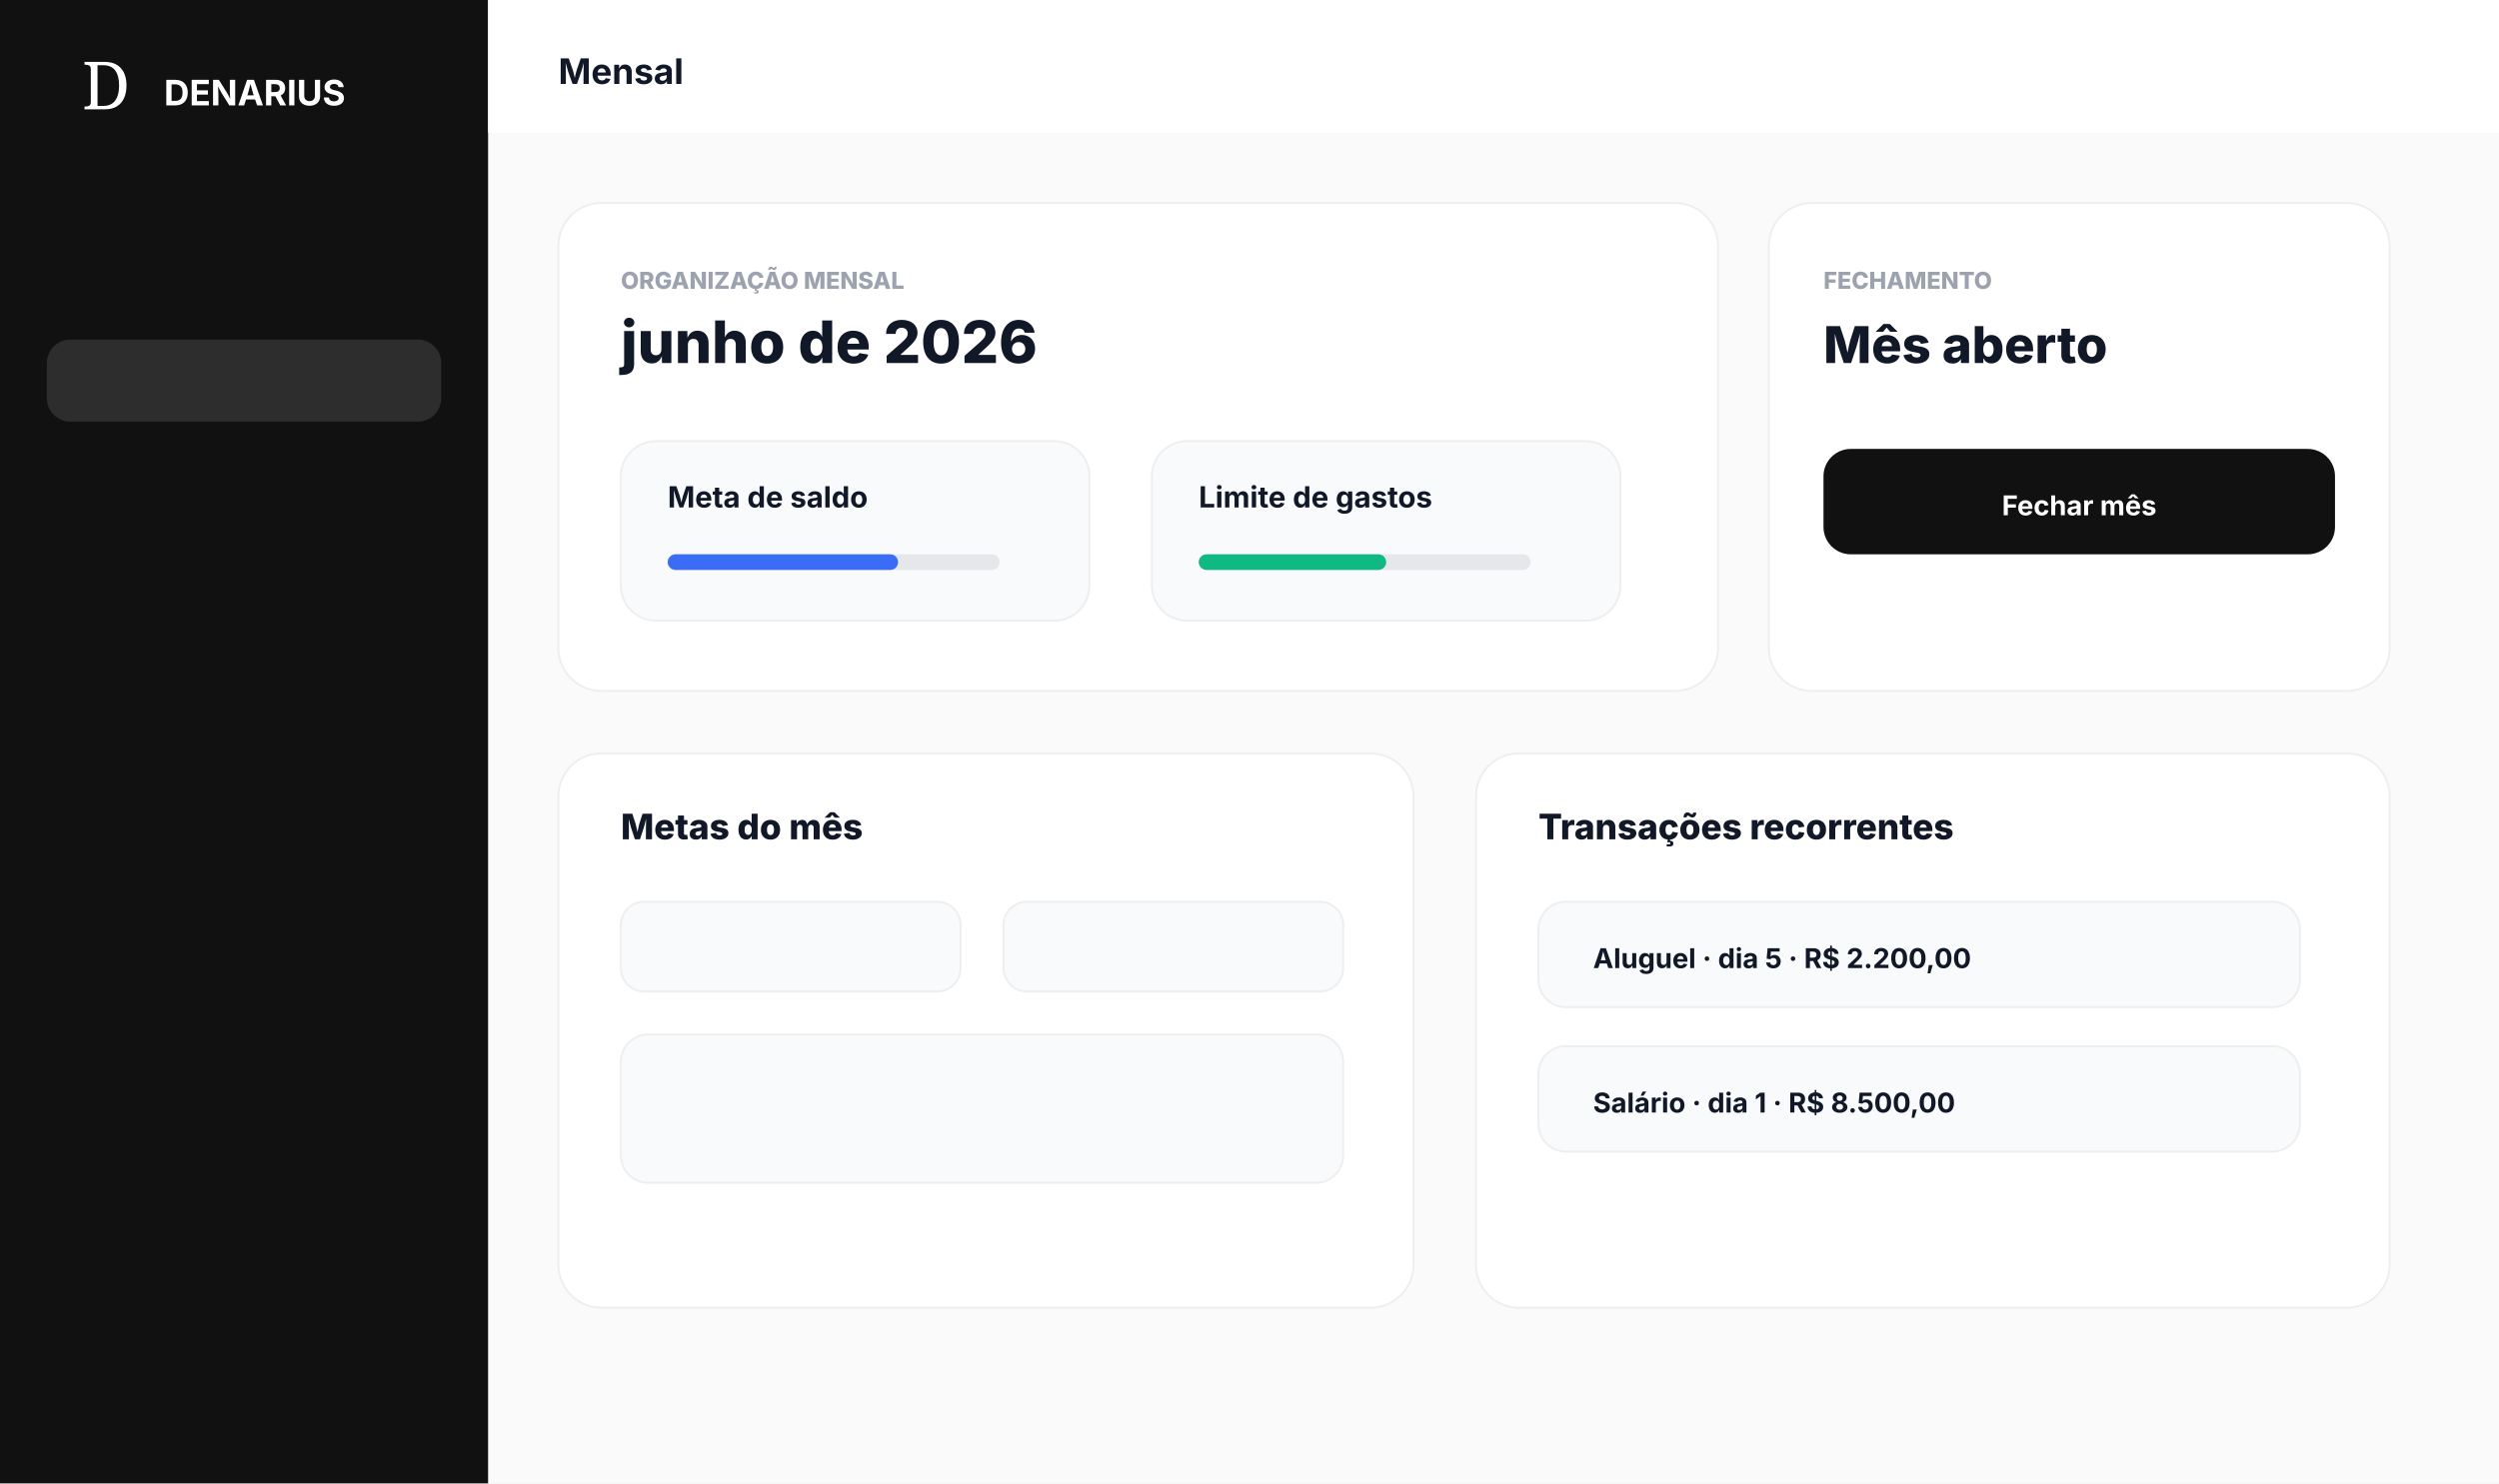
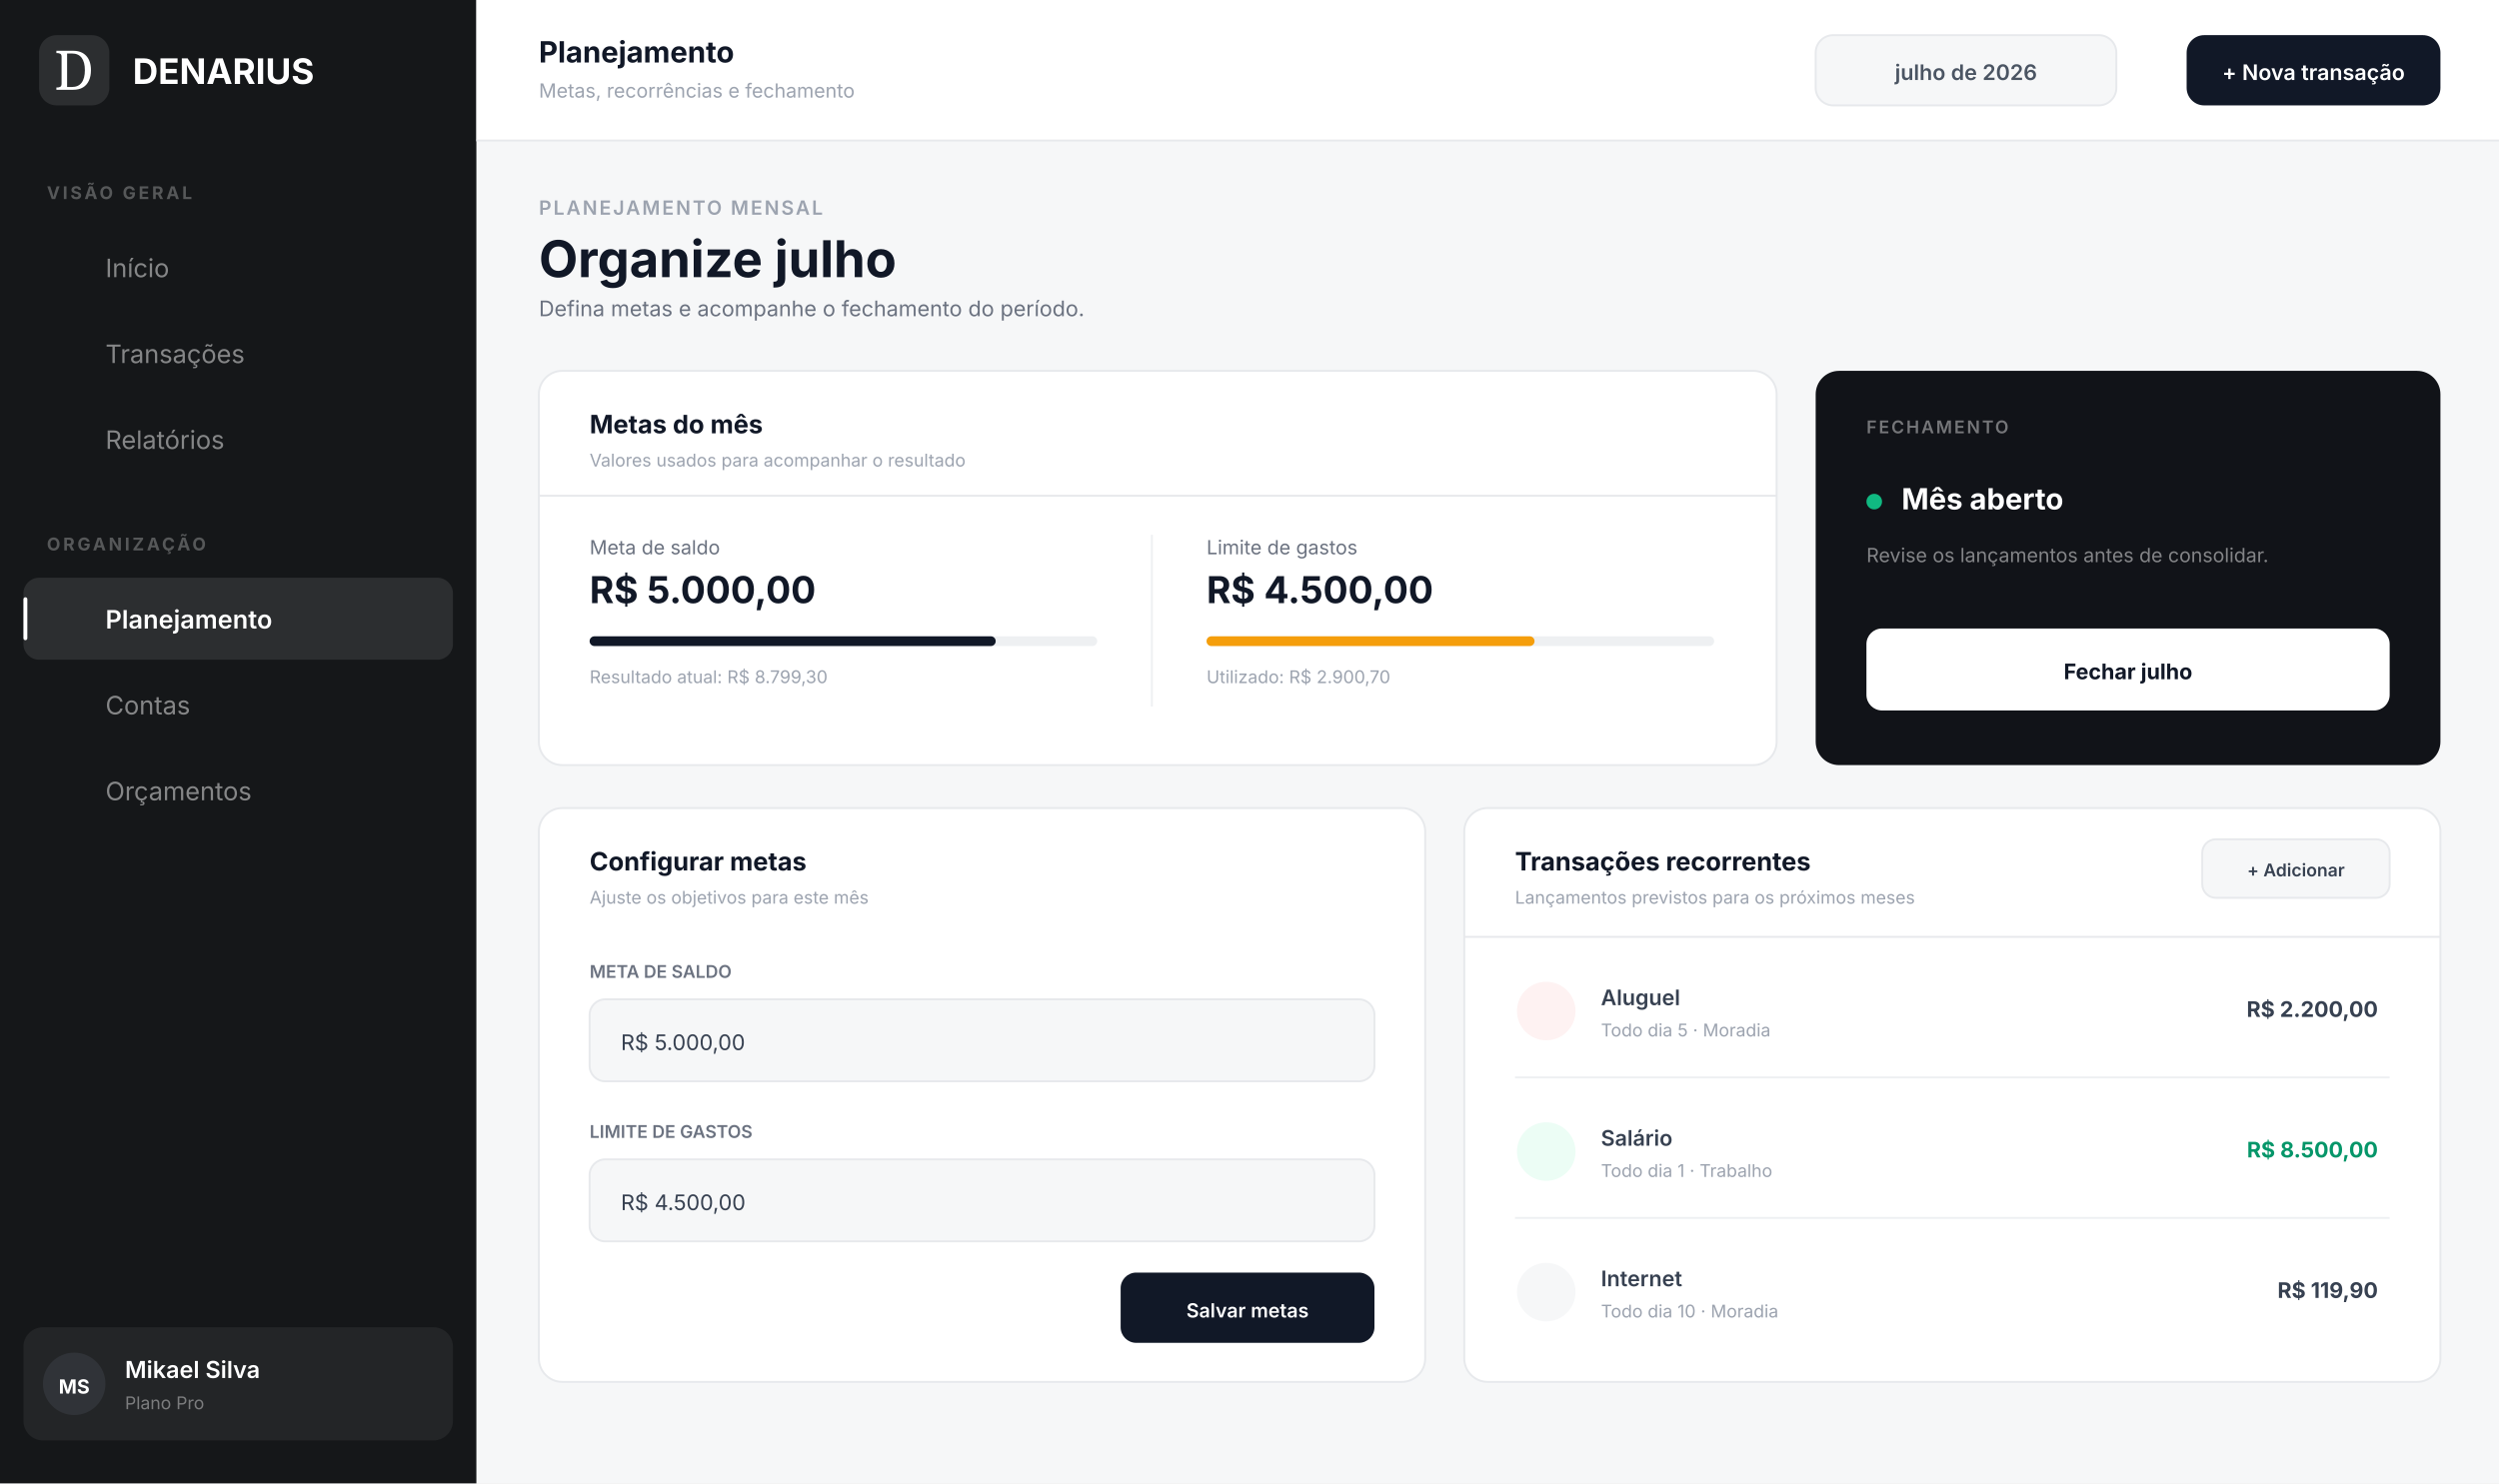
- <svg xmlns="http://www.w3.org/2000/svg" width="1280" height="760" viewBox="0 0 1280 760" fill="none">
-   <rect width="1280" height="760" fill="#fafafa" />
-   <rect width="250" height="760" fill="#111111" />
-   <text x="42" y="56" fill="#fff" font-family="Georgia,serif" font-size="34">D</text>
-   <text x="84" y="54" fill="#fff" font-family="Inter,Arial" font-size="18" font-weight="700">DENARIUS</text>
-   <rect x="24" y="174" width="202" height="42" rx="12" fill="#fff" fill-opacity=".12" />
-   <rect x="250" width="1030" height="68" fill="#ffffff" />
-   <text x="286" y="43" fill="#111827" font-family="Inter,Arial" font-size="18" font-weight="700">Mensal</text>
-   <rect x="286" y="104" width="594" height="250" rx="22" fill="#ffffff" stroke="#eeeeee" />
-   <text x="318" y="148" fill="#9ca3af" font-family="Inter,Arial" font-size="12" font-weight="800">ORGANIZAÇÃO MENSAL</text>
-   <text x="318" y="186" fill="#111827" font-family="Inter,Arial" font-size="30" font-weight="800">junho de 2026</text>
-   <rect x="318" y="226" width="240" height="92" rx="18" fill="#f8fafc" stroke="#eeeeee" />
-   <text x="342" y="260" fill="#111827" font-family="Inter,Arial" font-size="15" font-weight="700">Meta de saldo</text>
-   <rect x="342" y="284" width="170" height="8" rx="4" fill="#e5e7eb" />
-   <rect x="342" y="284" width="118" height="8" rx="4" fill="#3b6cf5" />
-   <rect x="590" y="226" width="240" height="92" rx="18" fill="#f8fafc" stroke="#eeeeee" />
-   <text x="614" y="260" fill="#111827" font-family="Inter,Arial" font-size="15" font-weight="700">Limite de gastos</text>
-   <rect x="614" y="284" width="170" height="8" rx="4" fill="#e5e7eb" />
-   <rect x="614" y="284" width="96" height="8" rx="4" fill="#10b981" />
-   <rect x="906" y="104" width="318" height="250" rx="22" fill="#ffffff" stroke="#eeeeee" />
-   <text x="934" y="148" fill="#9ca3af" font-family="Inter,Arial" font-size="12" font-weight="800">FECHAMENTO</text>
-   <text x="934" y="186" fill="#111827" font-family="Inter,Arial" font-size="26" font-weight="800">Mês aberto</text>
-   <rect x="934" y="230" width="262" height="54" rx="14" fill="#111111" />
-   <text x="1065" y="264" text-anchor="middle" fill="#fff" font-family="Inter,Arial" font-size="14" font-weight="700">Fechar mês</text>
-   <rect x="286" y="386" width="438" height="284" rx="22" fill="#ffffff" stroke="#eeeeee" />
-   <text x="318" y="430" fill="#111827" font-family="Inter,Arial" font-size="18" font-weight="800">Metas do mês</text>
-   <rect x="318" y="462" width="174" height="46" rx="12" fill="#f8fafc" stroke="#eeeeee" />
-   <rect x="514" y="462" width="174" height="46" rx="12" fill="#f8fafc" stroke="#eeeeee" />
-   <rect x="318" y="530" width="370" height="76" rx="14" fill="#f8fafc" stroke="#eeeeee" />
-   <rect x="756" y="386" width="468" height="284" rx="22" fill="#ffffff" stroke="#eeeeee" />
-   <text x="788" y="430" fill="#111827" font-family="Inter,Arial" font-size="18" font-weight="800">Transações recorrentes</text>
-   <rect x="788" y="462" width="390" height="54" rx="14" fill="#f8fafc" stroke="#eeeeee" />
-   <text x="816" y="496" fill="#111827" font-family="Inter,Arial" font-size="14" font-weight="700">Aluguel · dia 5 · R$ 2.200,00</text>
-   <rect x="788" y="536" width="390" height="54" rx="14" fill="#f8fafc" stroke="#eeeeee" />
-   <text x="816" y="570" fill="#111827" font-family="Inter,Arial" font-size="14" font-weight="700">Salário · dia 1 · R$ 8.500,00</text>
+ <svg xmlns="http://www.w3.org/2000/svg" width="1280" height="760" viewBox="0 0 1280 760">
+   <rect width="1280" height="760" fill="#f6f7f8" />
+   <rect width="244" height="760" fill="#151719" />
+   <rect x="20" y="18" width="36" height="36" rx="9" fill="#fff" fill-opacity=".1" />
+   <text x="38" y="46" text-anchor="middle" fill="#fff" font-family="Georgia,serif" font-size="28">D</text>
+   <text x="68" y="43" fill="#fff" font-family="Inter,Arial" font-size="18" font-weight="700">DENARIUS</text>
+   <text x="24" y="102" fill="#fff" fill-opacity=".28" font-family="Inter,Arial" font-size="9" font-weight="700" letter-spacing="1.4">VISÃO GERAL</text>
+   <text x="54" y="142" fill="#fff" fill-opacity=".48" font-family="Inter,Arial" font-size="13">Início</text>
+   <text x="54" y="186" fill="#fff" fill-opacity=".48" font-family="Inter,Arial" font-size="13">Transações</text>
+   <text x="54" y="230" fill="#fff" fill-opacity=".48" font-family="Inter,Arial" font-size="13">Relatórios</text>
+   <text x="24" y="282" fill="#fff" fill-opacity=".28" font-family="Inter,Arial" font-size="9" font-weight="700" letter-spacing="1.4">ORGANIZAÇÃO</text>
+   <rect x="12" y="296" width="220" height="42" rx="8" fill="#fff" fill-opacity=".1" />
+   <rect x="12" y="306" width="2" height="22" rx="1" fill="#fff" />
+   <text x="54" y="322" fill="#fff" font-family="Inter,Arial" font-size="13" font-weight="600">Planejamento</text>
+   <text x="54" y="366" fill="#fff" fill-opacity=".48" font-family="Inter,Arial" font-size="13">Contas</text>
+   <text x="54" y="410" fill="#fff" fill-opacity=".48" font-family="Inter,Arial" font-size="13">Orçamentos</text>
+   <rect x="12" y="680" width="220" height="58" rx="10" fill="#fff" fill-opacity=".06" />
+   <circle cx="38" cy="709" r="16" fill="#303338" />
+   <text x="38" y="714" text-anchor="middle" fill="#fff" font-family="Inter,Arial" font-size="10" font-weight="700">MS</text>
+   <text x="64" y="706" fill="#fff" font-family="Inter,Arial" font-size="12" font-weight="600">Mikael Silva</text>
+   <text x="64" y="722" fill="#fff" fill-opacity=".4" font-family="Inter,Arial" font-size="9">Plano Pro</text>
+   <rect x="244" width="1036" height="72" fill="#fff" />
+   <line x1="244" y1="72" x2="1280" y2="72" stroke="#e7e9ec" />
+   <text x="276" y="32" fill="#111827" font-family="Inter,Arial" font-size="15" font-weight="700">Planejamento</text>
+   <text x="276" y="50" fill="#9ca3af" font-family="Inter,Arial" font-size="10">Metas, recorrências e fechamento</text>
+   <rect x="930" y="18" width="154" height="36" rx="9" fill="#f6f7f8" stroke="#e7e9ec" />
+   <text x="1007" y="41" text-anchor="middle" fill="#4b5563" font-family="Inter,Arial" font-size="11" font-weight="600">julho de 2026</text>
+   <rect x="1120" y="18" width="130" height="36" rx="9" fill="#111827" />
+   <text x="1185" y="41" text-anchor="middle" fill="#fff" font-family="Inter,Arial" font-size="11" font-weight="600">+ Nova transação</text>
+   <text x="276" y="110" fill="#9ca3af" font-family="Inter,Arial" font-size="10" font-weight="600" letter-spacing="1">PLANEJAMENTO MENSAL</text>
+   <text x="276" y="142" fill="#111827" font-family="Inter,Arial" font-size="26" font-weight="700">Organize julho</text>
+   <text x="276" y="162" fill="#6b7280" font-family="Inter,Arial" font-size="11">Defina metas e acompanhe o fechamento do período.</text>
+   <rect x="276" y="190" width="634" height="202" rx="12" fill="#fff" stroke="#e7e9ec" />
+   <text x="302" y="222" fill="#111827" font-family="Inter,Arial" font-size="13" font-weight="700">Metas do mês</text>
+   <text x="302" y="239" fill="#9ca3af" font-family="Inter,Arial" font-size="9">Valores usados para acompanhar o resultado</text>
+   <line x1="276" y1="254" x2="910" y2="254" stroke="#e7e9ec" />
+   <text x="302" y="284" fill="#6b7280" font-family="Inter,Arial" font-size="10">Meta de saldo</text>
+   <text x="302" y="309" fill="#111827" font-family="Inter,Arial" font-size="19" font-weight="700">R$ 5.000,00</text>
+   <rect x="302" y="326" width="260" height="5" rx="2.5" fill="#eef0f2" />
+   <rect x="302" y="326" width="208" height="5" rx="2.5" fill="#111827" />
+   <text x="302" y="350" fill="#9ca3af" font-family="Inter,Arial" font-size="9">Resultado atual: R$ 8.799,30</text>
+   <line x1="590" y1="274" x2="590" y2="362" stroke="#eef0f2" />
+   <text x="618" y="284" fill="#6b7280" font-family="Inter,Arial" font-size="10">Limite de gastos</text>
+   <text x="618" y="309" fill="#111827" font-family="Inter,Arial" font-size="19" font-weight="700">R$ 4.500,00</text>
+   <rect x="618" y="326" width="260" height="5" rx="2.5" fill="#eef0f2" />
+   <rect x="618" y="326" width="168" height="5" rx="2.5" fill="#f59e0b" />
+   <text x="618" y="350" fill="#9ca3af" font-family="Inter,Arial" font-size="9">Utilizado: R$ 2.900,70</text>
+   <rect x="930" y="190" width="320" height="202" rx="12" fill="#111318" />
+   <text x="956" y="222" fill="#fff" fill-opacity=".42" font-family="Inter,Arial" font-size="9" font-weight="600" letter-spacing="1">FECHAMENTO</text>
+   <circle cx="960" cy="257" r="4" fill="#10b981" />
+   <text x="974" y="261" fill="#fff" font-family="Inter,Arial" font-size="15" font-weight="700">Mês aberto</text>
+   <text x="956" y="288" fill="#fff" fill-opacity=".48" font-family="Inter,Arial" font-size="10">Revise os lançamentos antes de consolidar.</text>
+   <rect x="956" y="322" width="268" height="42" rx="8" fill="#fff" />
+   <text x="1090" y="348" text-anchor="middle" fill="#111827" font-family="Inter,Arial" font-size="11" font-weight="700">Fechar julho</text>
+   <rect x="276" y="414" width="454" height="294" rx="12" fill="#fff" stroke="#e7e9ec" />
+   <text x="302" y="446" fill="#111827" font-family="Inter,Arial" font-size="13" font-weight="700">Configurar metas</text>
+   <text x="302" y="463" fill="#9ca3af" font-family="Inter,Arial" font-size="9">Ajuste os objetivos para este mês</text>
+   <text x="302" y="501" fill="#6b7280" font-family="Inter,Arial" font-size="9" font-weight="600">META DE SALDO</text>
+   <rect x="302" y="512" width="402" height="42" rx="8" fill="#f6f7f8" stroke="#e7e9ec" />
+   <text x="318" y="538" fill="#374151" font-family="Inter,Arial" font-size="11">R$ 5.000,00</text>
+   <text x="302" y="583" fill="#6b7280" font-family="Inter,Arial" font-size="9" font-weight="600">LIMITE DE GASTOS</text>
+   <rect x="302" y="594" width="402" height="42" rx="8" fill="#f6f7f8" stroke="#e7e9ec" />
+   <text x="318" y="620" fill="#374151" font-family="Inter,Arial" font-size="11">R$ 4.500,00</text>
+   <rect x="574" y="652" width="130" height="36" rx="8" fill="#111827" />
+   <text x="639" y="675" text-anchor="middle" fill="#fff" font-family="Inter,Arial" font-size="10" font-weight="600">Salvar metas</text>
+   <rect x="750" y="414" width="500" height="294" rx="12" fill="#fff" stroke="#e7e9ec" />
+   <text x="776" y="446" fill="#111827" font-family="Inter,Arial" font-size="13" font-weight="700">Transações recorrentes</text>
+   <text x="776" y="463" fill="#9ca3af" font-family="Inter,Arial" font-size="9">Lançamentos previstos para os próximos meses</text>
+   <rect x="1128" y="430" width="96" height="30" rx="7" fill="#f6f7f8" stroke="#e7e9ec" />
+   <text x="1176" y="449" text-anchor="middle" fill="#374151" font-family="Inter,Arial" font-size="9" font-weight="600">+ Adicionar</text>
+   <line x1="750" y1="480" x2="1250" y2="480" stroke="#e7e9ec" />
+   <circle cx="792" cy="518" r="15" fill="#fef2f2" />
+   <text x="820" y="515" fill="#374151" font-family="Inter,Arial" font-size="11" font-weight="600">Aluguel</text>
+   <text x="820" y="531" fill="#9ca3af" font-family="Inter,Arial" font-size="9">Todo dia 5 · Moradia</text>
+   <text x="1218" y="521" text-anchor="end" fill="#374151" font-family="Inter,Arial" font-size="11" font-weight="700">R$ 2.200,00</text>
+   <line x1="776" y1="552" x2="1224" y2="552" stroke="#eef0f2" />
+   <circle cx="792" cy="590" r="15" fill="#ecfdf5" />
+   <text x="820" y="587" fill="#374151" font-family="Inter,Arial" font-size="11" font-weight="600">Salário</text>
+   <text x="820" y="603" fill="#9ca3af" font-family="Inter,Arial" font-size="9">Todo dia 1 · Trabalho</text>
+   <text x="1218" y="593" text-anchor="end" fill="#059669" font-family="Inter,Arial" font-size="11" font-weight="700">R$ 8.500,00</text>
+   <line x1="776" y1="624" x2="1224" y2="624" stroke="#eef0f2" />
+   <circle cx="792" cy="662" r="15" fill="#f6f7f8" />
+   <text x="820" y="659" fill="#374151" font-family="Inter,Arial" font-size="11" font-weight="600">Internet</text>
+   <text x="820" y="675" fill="#9ca3af" font-family="Inter,Arial" font-size="9">Todo dia 10 · Moradia</text>
+   <text x="1218" y="665" text-anchor="end" fill="#374151" font-family="Inter,Arial" font-size="11" font-weight="700">R$ 119,90</text>
</svg>
